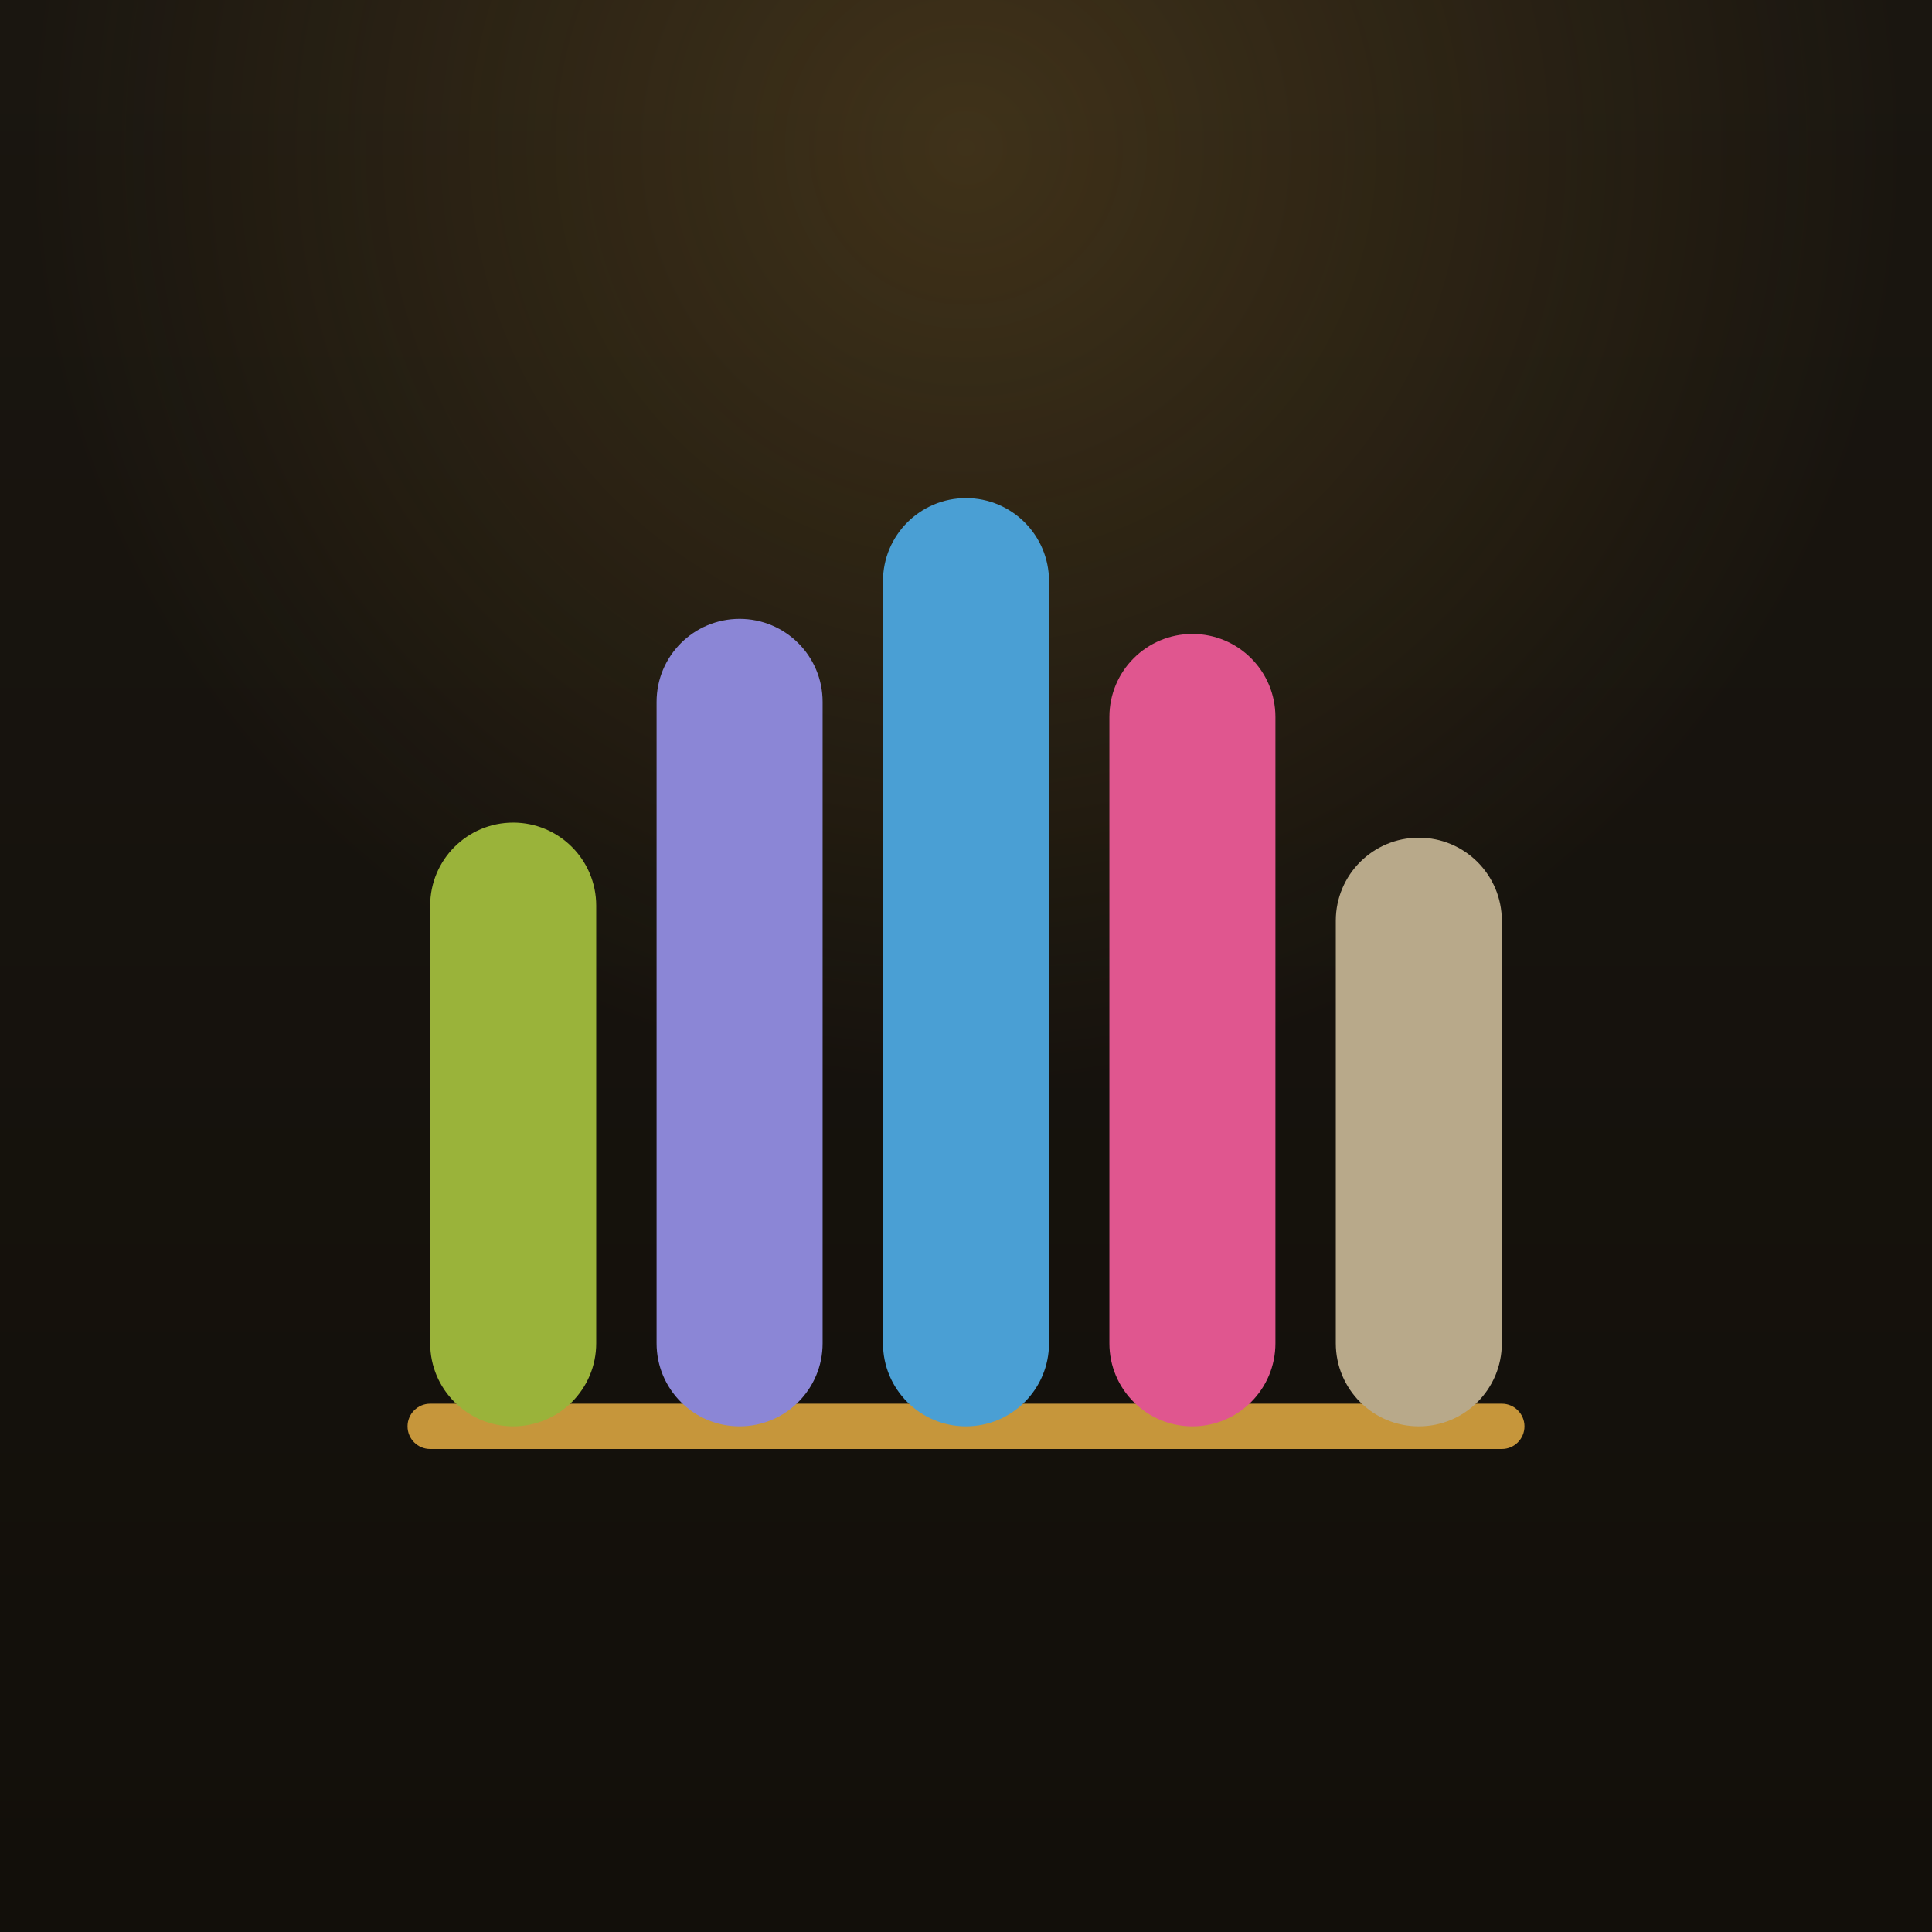
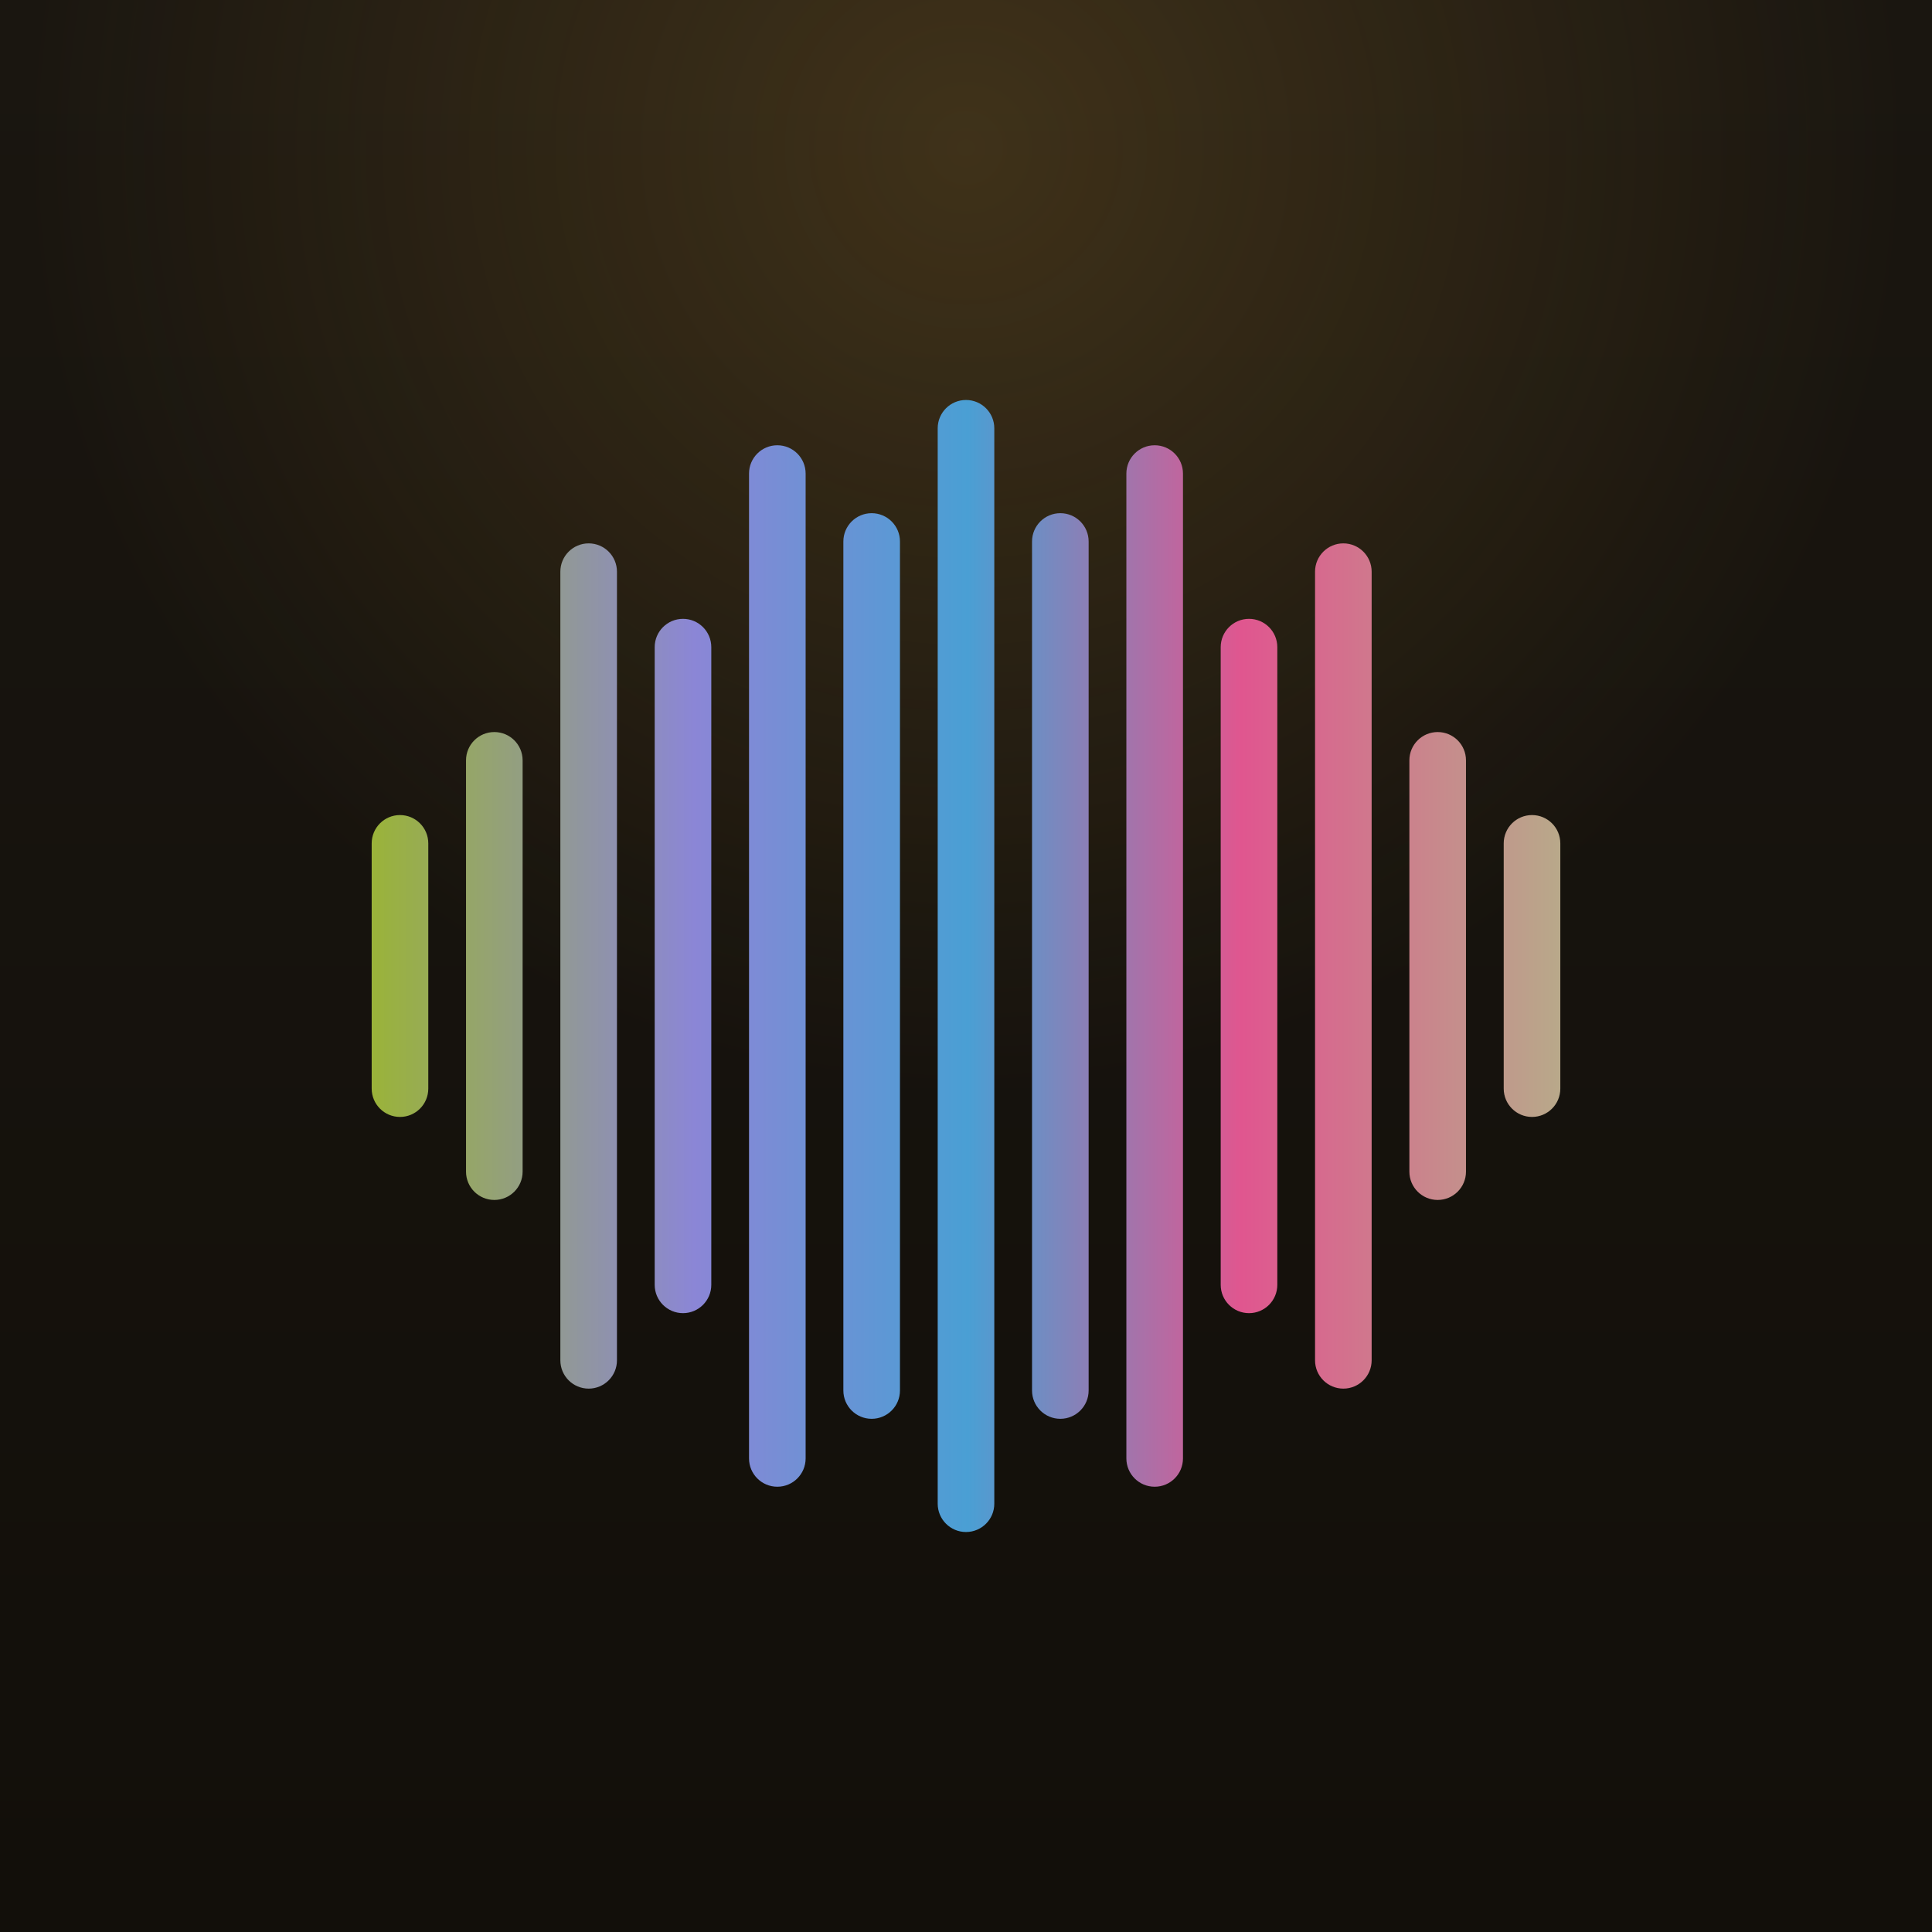
<svg xmlns="http://www.w3.org/2000/svg" viewBox="0 0 512 512" role="img" aria-label="Ensemble">
  <defs>
    <linearGradient id="inkm" x1="0" y1="0" x2="0" y2="1">
      <stop offset="0" stop-color="#1a1610" />
      <stop offset="1" stop-color="#120f0a" />
    </linearGradient>
    <radialGradient id="lampm" cx="0.5" cy="0.08" r="0.78">
      <stop offset="0" stop-color="#d9a441" stop-opacity="0.20" />
      <stop offset="0.62" stop-color="#d9a441" stop-opacity="0" />
    </radialGradient>
+     <linearGradient id="wave" x1="99" y1="0" x2="414" y2="0" gradientUnits="userSpaceOnUse">
+       <stop offset="0" stop-color="#9ab33a" />
+       <stop offset="0.27" stop-color="#8b86d6" />
+       <stop offset="0.5" stop-color="#4a9fd4" />
+       <stop offset="0.73" stop-color="#e0568f" />
+       <stop offset="1" stop-color="#b8a98a" />
+     </linearGradient>
  </defs>
  <rect width="512" height="512" fill="url(#inkm)" />
  <rect width="512" height="512" fill="url(#lampm)" />
-   <rect x="108" y="372" width="296" height="12" rx="6" fill="#d9a441" fill-opacity="0.9" />
-   <rect x="114" y="218" width="44" height="160" rx="22" fill="#9ab33a" />
-   <rect x="174" y="164" width="44" height="214" rx="22" fill="#8b86d6" />
-   <rect x="234" y="132" width="44" height="246" rx="22" fill="#4a9fd4" />
-   <rect x="294" y="168" width="44" height="210" rx="22" fill="#e0568f" />
-   <rect x="354" y="222" width="44" height="156" rx="22" fill="#b8a98a" />
+   <rect x="98.5" y="216" width="15" height="80" rx="7.5" fill="url(#wave)" />
+   <rect x="123.5" y="194" width="15" height="124" rx="7.5" fill="url(#wave)" />
+   <rect x="148.5" y="144" width="15" height="224" rx="7.5" fill="url(#wave)" />
+   <rect x="173.5" y="164" width="15" height="184" rx="7.5" fill="url(#wave)" />
+   <rect x="198.5" y="118" width="15" height="276" rx="7.5" fill="url(#wave)" />
+   <rect x="223.5" y="136" width="15" height="240" rx="7.5" fill="url(#wave)" />
+   <rect x="248.5" y="106" width="15" height="300" rx="7.5" fill="url(#wave)" />
+   <rect x="273.5" y="136" width="15" height="240" rx="7.5" fill="url(#wave)" />
+   <rect x="298.5" y="118" width="15" height="276" rx="7.5" fill="url(#wave)" />
+   <rect x="323.5" y="164" width="15" height="184" rx="7.5" fill="url(#wave)" />
+   <rect x="348.5" y="144" width="15" height="224" rx="7.5" fill="url(#wave)" />
+   <rect x="373.5" y="194" width="15" height="124" rx="7.5" fill="url(#wave)" />
+   <rect x="398.5" y="216" width="15" height="80" rx="7.5" fill="url(#wave)" />
</svg>
